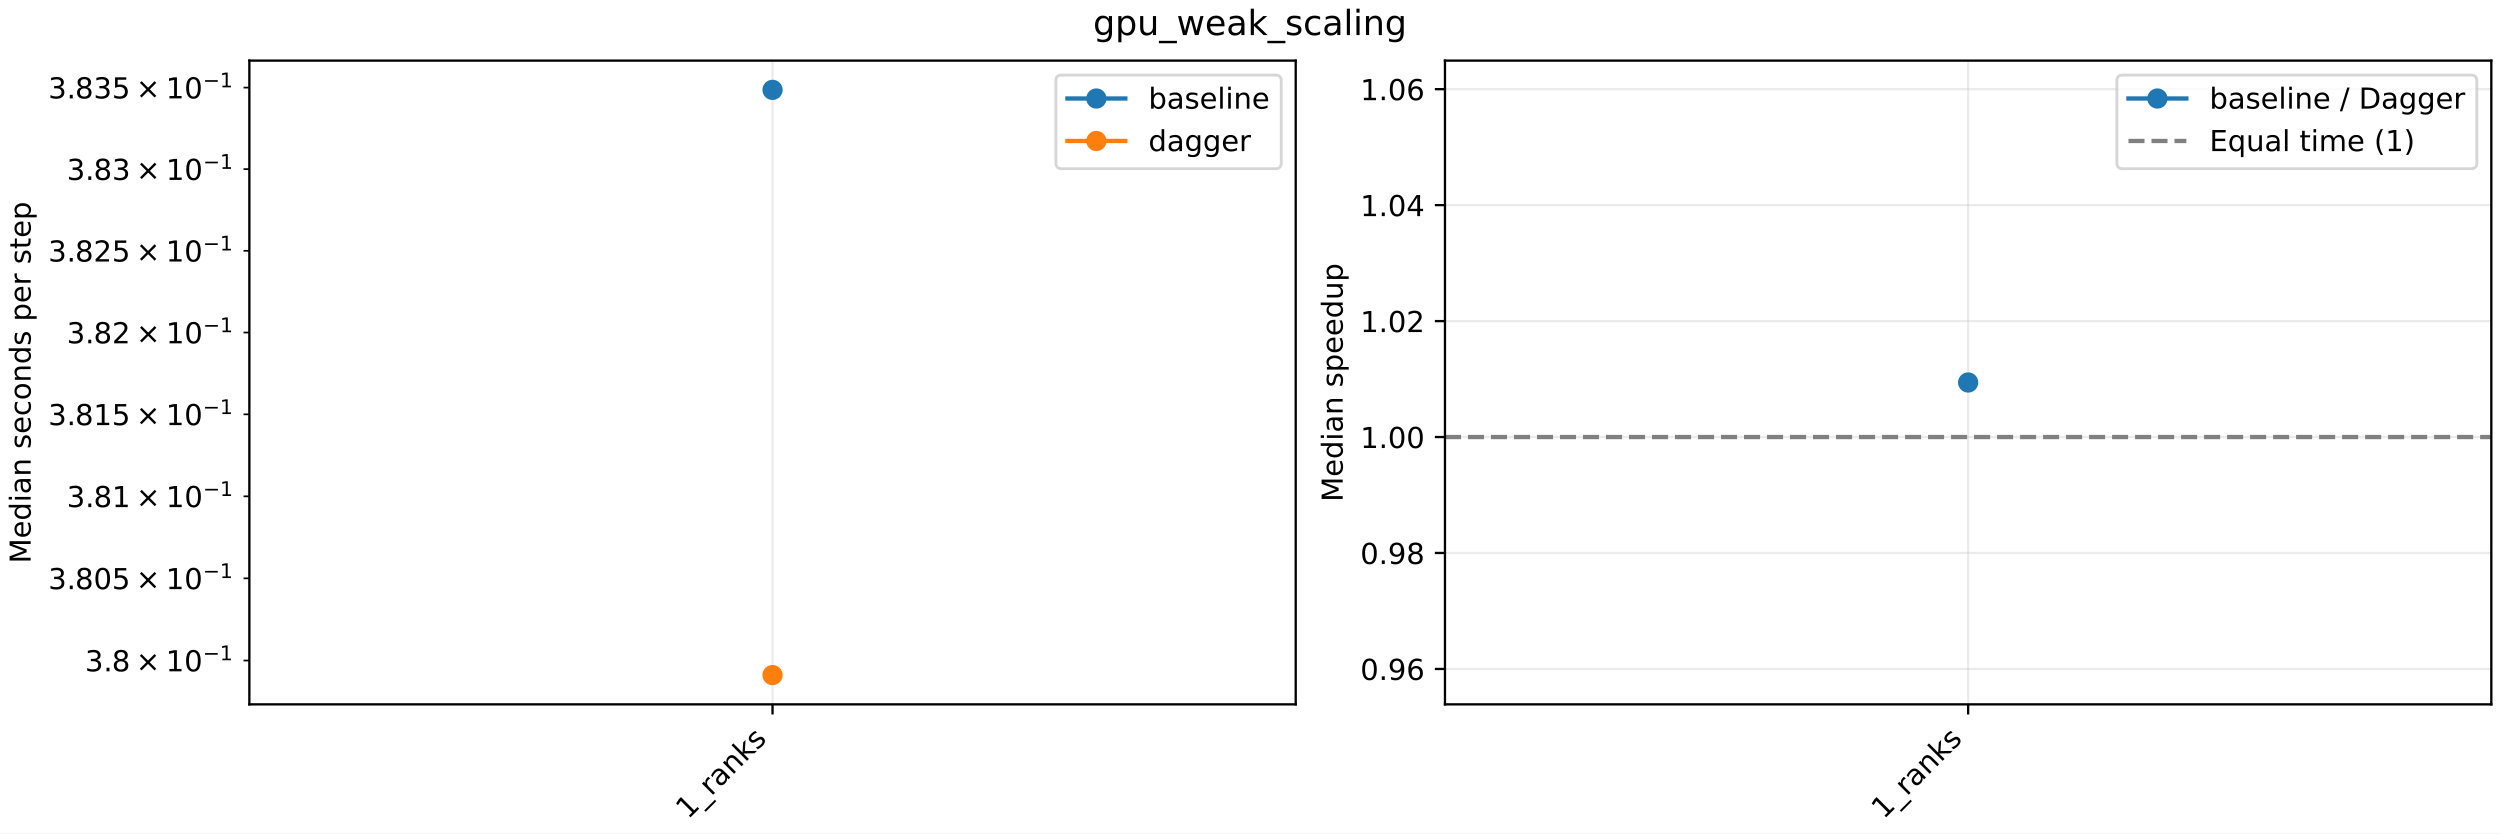
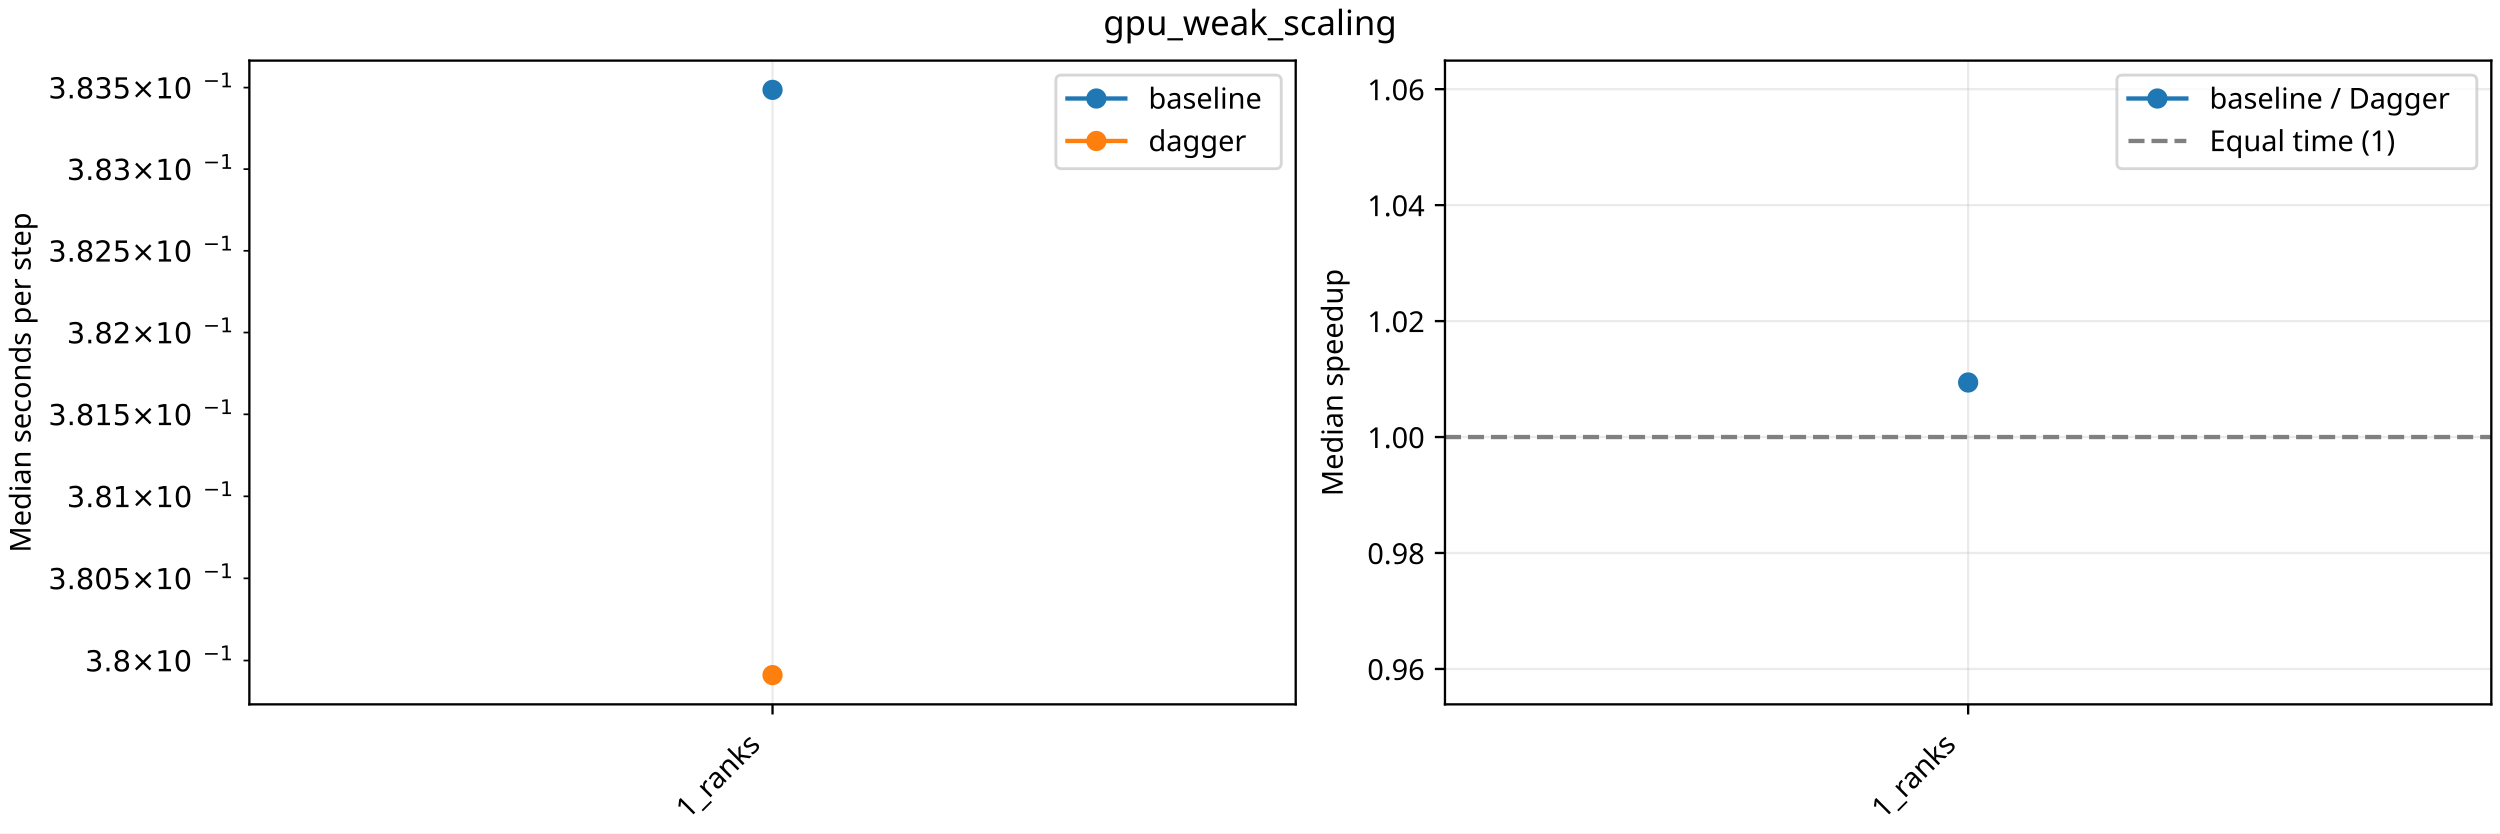
<svg xmlns="http://www.w3.org/2000/svg" xmlns:xlink="http://www.w3.org/1999/xlink" width="864pt" height="288pt" viewBox="0 0 864 288" version="1.1">
  <defs>
    <style type="text/css">*{stroke-linejoin: round; stroke-linecap: butt}</style>
  </defs>
  <g id="figure_1">
    <g id="patch_1">
      <path d="M 0 288  L 864 288  L 864 0  L 0 0  z " style="fill: #ffffff" />
    </g>
    <g id="axes_1">
      <g id="patch_2">
        <path d="M 86.178 243.426  L 447.797 243.426  L 447.797 20.948  L 86.178 20.948  z " style="fill: #ffffff" />
      </g>
      <g id="matplotlib.axis_1">
        <g id="xtick_1">
          <g id="line2d_1">
            <path d="M 266.988 243.426  L 266.988 20.948  " clip-path="url(#pa7afcdfb68)" style="fill: none; stroke: #b0b0b0; stroke-opacity: 0.25; stroke-width: 0.8; stroke-linecap: square" />
          </g>
          <g id="line2d_2">
            <defs>
              <path id="m7992d7cc15" d="M 0 0  L 0 3.5  " style="stroke: #000000; stroke-width: 0.8" />
            </defs>
            <g>
              <use xlink:href="#m7992d7cc15" x="266.988" y="243.426" style="stroke: #000000; stroke-width: 0.8" />
            </g>
          </g>
          <g id="text_1">
-             <g transform="translate(237.7865 283.3325)rotate(-45)scale(0.1 -0.1)">
-               <defs>
-                 <path id="DejaVuSans-31" d="M 794 531  L 1825 531  L 1825 4091  L 703 3866  L 703 4441  L 1819 4666  L 2450 4666  L 2450 531  L 3481 531  L 3481 0  L 794 0  L 794 531  z " transform="scale(0.015625)" />
-                 <path id="DejaVuSans-5f" d="M 3263 -1063  L 3263 -1509  L -63 -1509  L -63 -1063  L 3263 -1063  z " transform="scale(0.015625)" />
-                 <path id="DejaVuSans-72" d="M 2631 2963  Q 2534 3019 2420 3045  Q 2306 3072 2169 3072  Q 1681 3072 1420 2755  Q 1159 2438 1159 1844  L 1159 0  L 581 0  L 581 3500  L 1159 3500  L 1159 2956  Q 1341 3275 1631 3429  Q 1922 3584 2338 3584  Q 2397 3584 2469 3576  Q 2541 3569 2628 3553  L 2631 2963  z " transform="scale(0.015625)" />
-                 <path id="DejaVuSans-61" d="M 2194 1759  Q 1497 1759 1228 1600  Q 959 1441 959 1056  Q 959 750 1161 570  Q 1363 391 1709 391  Q 2188 391 2477 730  Q 2766 1069 2766 1631  L 2766 1759  L 2194 1759  z M 3341 1997  L 3341 0  L 2766 0  L 2766 531  Q 2569 213 2275 61  Q 1981 -91 1556 -91  Q 1019 -91 701 211  Q 384 513 384 1019  Q 384 1609 779 1909  Q 1175 2209 1959 2209  L 2766 2209  L 2766 2266  Q 2766 2663 2505 2880  Q 2244 3097 1772 3097  Q 1472 3097 1187 3025  Q 903 2953 641 2809  L 641 3341  Q 956 3463 1253 3523  Q 1550 3584 1831 3584  Q 2591 3584 2966 3190  Q 3341 2797 3341 1997  z " transform="scale(0.015625)" />
-                 <path id="DejaVuSans-6e" d="M 3513 2113  L 3513 0  L 2938 0  L 2938 2094  Q 2938 2591 2744 2837  Q 2550 3084 2163 3084  Q 1697 3084 1428 2787  Q 1159 2491 1159 1978  L 1159 0  L 581 0  L 581 3500  L 1159 3500  L 1159 2956  Q 1366 3272 1645 3428  Q 1925 3584 2291 3584  Q 2894 3584 3203 3211  Q 3513 2838 3513 2113  z " transform="scale(0.015625)" />
-                 <path id="DejaVuSans-6b" d="M 581 4863  L 1159 4863  L 1159 1991  L 2875 3500  L 3609 3500  L 1753 1863  L 3688 0  L 2938 0  L 1159 1709  L 1159 0  L 581 0  L 581 4863  z " transform="scale(0.015625)" />
-                 <path id="DejaVuSans-73" d="M 2834 3397  L 2834 2853  Q 2591 2978 2328 3040  Q 2066 3103 1784 3103  Q 1356 3103 1142 2972  Q 928 2841 928 2578  Q 928 2378 1081 2264  Q 1234 2150 1697 2047  L 1894 2003  Q 2506 1872 2764 1633  Q 3022 1394 3022 966  Q 3022 478 2636 193  Q 2250 -91 1575 -91  Q 1294 -91 989 -36  Q 684 19 347 128  L 347 722  Q 666 556 975 473  Q 1284 391 1588 391  Q 1994 391 2212 530  Q 2431 669 2431 922  Q 2431 1156 2273 1281  Q 2116 1406 1581 1522  L 1381 1569  Q 847 1681 609 1914  Q 372 2147 372 2553  Q 372 3047 722 3315  Q 1072 3584 1716 3584  Q 2034 3584 2315 3537  Q 2597 3491 2834 3397  z " transform="scale(0.015625)" />
-               </defs>
-               <use xlink:href="#DejaVuSans-31" />
-               <use xlink:href="#DejaVuSans-5f" x="63.623" />
-               <use xlink:href="#DejaVuSans-72" x="113.623" />
-               <use xlink:href="#DejaVuSans-61" x="154.736" />
-               <use xlink:href="#DejaVuSans-6e" x="216.016" />
-               <use xlink:href="#DejaVuSans-6b" x="279.395" />
-               <use xlink:href="#DejaVuSans-73" x="337.305" />
-             </g>
+             <text style="font: 10px 'sans-serif'" transform="translate(237.7865 283.3325)rotate(-45)">1_ranks</text>
          </g>
        </g>
      </g>
      <g id="matplotlib.axis_2">
        <g id="ytick_1">
          <g id="line2d_3">
            <defs>
              <path id="m90f5dd4096" d="M 0 0  L -2 0  " style="stroke: #000000; stroke-width: 0.6" />
            </defs>
            <g>
              <use xlink:href="#m90f5dd4096" x="86.178" y="228.28" style="stroke: #000000; stroke-width: 0.6" />
            </g>
          </g>
          <g id="text_2">
-             <g transform="translate(29.37836 232.0789)scale(0.1 -0.1)">
-               <defs>
-                 <path id="DejaVuSans-33" d="M 2597 2516  Q 3050 2419 3304 2112  Q 3559 1806 3559 1356  Q 3559 666 3084 287  Q 2609 -91 1734 -91  Q 1441 -91 1130 -33  Q 819 25 488 141  L 488 750  Q 750 597 1062 519  Q 1375 441 1716 441  Q 2309 441 2620 675  Q 2931 909 2931 1356  Q 2931 1769 2642 2001  Q 2353 2234 1838 2234  L 1294 2234  L 1294 2753  L 1863 2753  Q 2328 2753 2575 2939  Q 2822 3125 2822 3475  Q 2822 3834 2567 4026  Q 2313 4219 1838 4219  Q 1578 4219 1281 4162  Q 984 4106 628 3988  L 628 4550  Q 988 4650 1302 4700  Q 1616 4750 1894 4750  Q 2613 4750 3031 4423  Q 3450 4097 3450 3541  Q 3450 3153 3228 2886  Q 3006 2619 2597 2516  z " transform="scale(0.015625)" />
-                 <path id="DejaVuSans-2e" d="M 684 794  L 1344 794  L 1344 0  L 684 0  L 684 794  z " transform="scale(0.015625)" />
-                 <path id="DejaVuSans-38" d="M 2034 2216  Q 1584 2216 1326 1975  Q 1069 1734 1069 1313  Q 1069 891 1326 650  Q 1584 409 2034 409  Q 2484 409 2743 651  Q 3003 894 3003 1313  Q 3003 1734 2745 1975  Q 2488 2216 2034 2216  z M 1403 2484  Q 997 2584 770 2862  Q 544 3141 544 3541  Q 544 4100 942 4425  Q 1341 4750 2034 4750  Q 2731 4750 3128 4425  Q 3525 4100 3525 3541  Q 3525 3141 3298 2862  Q 3072 2584 2669 2484  Q 3125 2378 3379 2068  Q 3634 1759 3634 1313  Q 3634 634 3220 271  Q 2806 -91 2034 -91  Q 1263 -91 848 271  Q 434 634 434 1313  Q 434 1759 690 2068  Q 947 2378 1403 2484  z M 1172 3481  Q 1172 3119 1398 2916  Q 1625 2713 2034 2713  Q 2441 2713 2670 2916  Q 2900 3119 2900 3481  Q 2900 3844 2670 4047  Q 2441 4250 2034 4250  Q 1625 4250 1398 4047  Q 1172 3844 1172 3481  z " transform="scale(0.015625)" />
-                 <path id="DejaVuSans-d7" d="M 4488 3438  L 3059 2003  L 4488 575  L 4116 197  L 2681 1631  L 1247 197  L 878 575  L 2303 2003  L 878 3438  L 1247 3816  L 2681 2381  L 4116 3816  L 4488 3438  z " transform="scale(0.015625)" />
-                 <path id="DejaVuSans-30" d="M 2034 4250  Q 1547 4250 1301 3770  Q 1056 3291 1056 2328  Q 1056 1369 1301 889  Q 1547 409 2034 409  Q 2525 409 2770 889  Q 3016 1369 3016 2328  Q 3016 3291 2770 3770  Q 2525 4250 2034 4250  z M 2034 4750  Q 2819 4750 3233 4129  Q 3647 3509 3647 2328  Q 3647 1150 3233 529  Q 2819 -91 2034 -91  Q 1250 -91 836 529  Q 422 1150 422 2328  Q 422 3509 836 4129  Q 1250 4750 2034 4750  z " transform="scale(0.015625)" />
-                 <path id="DejaVuSans-2212" d="M 678 2272  L 4684 2272  L 4684 1741  L 678 1741  L 678 2272  z " transform="scale(0.015625)" />
-               </defs>
-               <use xlink:href="#DejaVuSans-33" transform="translate(0 0.684375)" />
-               <use xlink:href="#DejaVuSans-2e" transform="translate(63.62305 0.684375)" />
-               <use xlink:href="#DejaVuSans-38" transform="translate(92.78516 0.684375)" />
-               <use xlink:href="#DejaVuSans-d7" transform="translate(175.8906 0.684375)" />
-               <use xlink:href="#DejaVuSans-31" transform="translate(279.1621 0.684375)" />
-               <use xlink:href="#DejaVuSans-30" transform="translate(342.7852 0.684375)" />
-               <use xlink:href="#DejaVuSans-2212" transform="translate(407.3652 38.96563)scale(0.7)" />
-               <use xlink:href="#DejaVuSans-31" transform="translate(466.0176 38.96563)scale(0.7)" />
+             <g transform="translate(29.37836 232.0789)">
+               <text>
+                 <tspan style="font: 10px 'DejaVu Sans'" x="0 6.362 9.291 17.602 27.929 34.291" y="-0.064">3.8×10</tspan>
+                 <tspan style="font: 7px 'DejaVu Sans'" x="40.749 46.614" y="-3.892">−1</tspan>
+               </text>
            </g>
          </g>
        </g>
        <g id="ytick_2">
          <g id="line2d_4">
            <g>
              <use xlink:href="#m90f5dd4096" x="86.178" y="199.883" style="stroke: #000000; stroke-width: 0.6" />
            </g>
          </g>
          <g id="text_3">
-             <g transform="translate(16.67836 203.682)scale(0.1 -0.1)">
-               <defs>
-                 <path id="DejaVuSans-35" d="M 691 4666  L 3169 4666  L 3169 4134  L 1269 4134  L 1269 2991  Q 1406 3038 1543 3061  Q 1681 3084 1819 3084  Q 2600 3084 3056 2656  Q 3513 2228 3513 1497  Q 3513 744 3044 326  Q 2575 -91 1722 -91  Q 1428 -91 1123 -41  Q 819 9 494 109  L 494 744  Q 775 591 1075 516  Q 1375 441 1709 441  Q 2250 441 2565 725  Q 2881 1009 2881 1497  Q 2881 1984 2565 2268  Q 2250 2553 1709 2553  Q 1456 2553 1204 2497  Q 953 2441 691 2322  L 691 4666  z " transform="scale(0.015625)" />
-               </defs>
-               <use xlink:href="#DejaVuSans-33" transform="translate(0 0.684375)" />
-               <use xlink:href="#DejaVuSans-2e" transform="translate(63.62305 0.684375)" />
-               <use xlink:href="#DejaVuSans-38" transform="translate(92.78516 0.684375)" />
-               <use xlink:href="#DejaVuSans-30" transform="translate(156.4082 0.684375)" />
-               <use xlink:href="#DejaVuSans-35" transform="translate(220.0312 0.684375)" />
-               <use xlink:href="#DejaVuSans-d7" transform="translate(303.1367 0.684375)" />
-               <use xlink:href="#DejaVuSans-31" transform="translate(406.4082 0.684375)" />
-               <use xlink:href="#DejaVuSans-30" transform="translate(470.0312 0.684375)" />
-               <use xlink:href="#DejaVuSans-2212" transform="translate(534.6113 38.96563)scale(0.7)" />
-               <use xlink:href="#DejaVuSans-31" transform="translate(593.2637 38.96563)scale(0.7)" />
+             <g transform="translate(16.67836 203.682)">
+               <text>
+                 <tspan style="font: 10px 'DejaVu Sans'" x="0 6.362 9.291 15.653 22.016 30.326 40.653 47.016" y="-0.064">3.805×10</tspan>
+                 <tspan style="font: 7px 'DejaVu Sans'" x="53.474 59.339" y="-3.892">−1</tspan>
+               </text>
            </g>
          </g>
        </g>
        <g id="ytick_3">
          <g id="line2d_5">
            <g>
              <use xlink:href="#m90f5dd4096" x="86.178" y="171.523" style="stroke: #000000; stroke-width: 0.6" />
            </g>
          </g>
          <g id="text_4">
-             <g transform="translate(23.07837 175.3224)scale(0.1 -0.1)">
-               <use xlink:href="#DejaVuSans-33" transform="translate(0 0.684375)" />
-               <use xlink:href="#DejaVuSans-2e" transform="translate(63.62305 0.684375)" />
-               <use xlink:href="#DejaVuSans-38" transform="translate(92.78516 0.684375)" />
-               <use xlink:href="#DejaVuSans-31" transform="translate(156.4082 0.684375)" />
-               <use xlink:href="#DejaVuSans-d7" transform="translate(239.5137 0.684375)" />
-               <use xlink:href="#DejaVuSans-31" transform="translate(342.7852 0.684375)" />
-               <use xlink:href="#DejaVuSans-30" transform="translate(406.4082 0.684375)" />
-               <use xlink:href="#DejaVuSans-2212" transform="translate(470.9883 38.96563)scale(0.7)" />
-               <use xlink:href="#DejaVuSans-31" transform="translate(529.6406 38.96563)scale(0.7)" />
+             <g transform="translate(23.07837 175.3224)">
+               <text>
+                 <tspan style="font: 10px 'DejaVu Sans'" x="0 6.362 9.291 15.653 23.964 34.291 40.653" y="-0.064">3.81×10</tspan>
+                 <tspan style="font: 7px 'DejaVu Sans'" x="47.111 52.977" y="-3.892">−1</tspan>
+               </text>
            </g>
          </g>
        </g>
        <g id="ytick_4">
          <g id="line2d_6">
            <g>
              <use xlink:href="#m90f5dd4096" x="86.178" y="143.201" style="stroke: #000000; stroke-width: 0.6" />
            </g>
          </g>
          <g id="text_5">
-             <g transform="translate(16.67836 147)scale(0.1 -0.1)">
-               <use xlink:href="#DejaVuSans-33" transform="translate(0 0.684375)" />
-               <use xlink:href="#DejaVuSans-2e" transform="translate(63.62305 0.684375)" />
-               <use xlink:href="#DejaVuSans-38" transform="translate(92.78516 0.684375)" />
-               <use xlink:href="#DejaVuSans-31" transform="translate(156.4082 0.684375)" />
-               <use xlink:href="#DejaVuSans-35" transform="translate(220.0312 0.684375)" />
-               <use xlink:href="#DejaVuSans-d7" transform="translate(303.1367 0.684375)" />
-               <use xlink:href="#DejaVuSans-31" transform="translate(406.4082 0.684375)" />
-               <use xlink:href="#DejaVuSans-30" transform="translate(470.0312 0.684375)" />
-               <use xlink:href="#DejaVuSans-2212" transform="translate(534.6113 38.96563)scale(0.7)" />
-               <use xlink:href="#DejaVuSans-31" transform="translate(593.2637 38.96563)scale(0.7)" />
+             <g transform="translate(16.67836 147)">
+               <text>
+                 <tspan style="font: 10px 'DejaVu Sans'" x="0 6.362 9.291 15.653 22.016 30.326 40.653 47.016" y="-0.064">3.815×10</tspan>
+                 <tspan style="font: 7px 'DejaVu Sans'" x="53.474 59.339" y="-3.892">−1</tspan>
+               </text>
            </g>
          </g>
        </g>
        <g id="ytick_5">
          <g id="line2d_7">
            <g>
              <use xlink:href="#m90f5dd4096" x="86.178" y="114.916" style="stroke: #000000; stroke-width: 0.6" />
            </g>
          </g>
          <g id="text_6">
-             <g transform="translate(23.07837 118.7147)scale(0.1 -0.1)">
-               <defs>
-                 <path id="DejaVuSans-32" d="M 1228 531  L 3431 531  L 3431 0  L 469 0  L 469 531  Q 828 903 1448 1529  Q 2069 2156 2228 2338  Q 2531 2678 2651 2914  Q 2772 3150 2772 3378  Q 2772 3750 2511 3984  Q 2250 4219 1831 4219  Q 1534 4219 1204 4116  Q 875 4013 500 3803  L 500 4441  Q 881 4594 1212 4672  Q 1544 4750 1819 4750  Q 2544 4750 2975 4387  Q 3406 4025 3406 3419  Q 3406 3131 3298 2873  Q 3191 2616 2906 2266  Q 2828 2175 2409 1742  Q 1991 1309 1228 531  z " transform="scale(0.015625)" />
-               </defs>
-               <use xlink:href="#DejaVuSans-33" transform="translate(0 0.684375)" />
-               <use xlink:href="#DejaVuSans-2e" transform="translate(63.62305 0.684375)" />
-               <use xlink:href="#DejaVuSans-38" transform="translate(92.78516 0.684375)" />
-               <use xlink:href="#DejaVuSans-32" transform="translate(156.4082 0.684375)" />
-               <use xlink:href="#DejaVuSans-d7" transform="translate(239.5137 0.684375)" />
-               <use xlink:href="#DejaVuSans-31" transform="translate(342.7852 0.684375)" />
-               <use xlink:href="#DejaVuSans-30" transform="translate(406.4082 0.684375)" />
-               <use xlink:href="#DejaVuSans-2212" transform="translate(470.9883 38.96563)scale(0.7)" />
-               <use xlink:href="#DejaVuSans-31" transform="translate(529.6406 38.96563)scale(0.7)" />
+             <g transform="translate(23.07837 118.7147)">
+               <text>
+                 <tspan style="font: 10px 'DejaVu Sans'" x="0 6.362 9.291 15.653 23.964 34.291 40.653" y="-0.064">3.82×10</tspan>
+                 <tspan style="font: 7px 'DejaVu Sans'" x="47.111 52.977" y="-3.892">−1</tspan>
+               </text>
            </g>
          </g>
        </g>
        <g id="ytick_6">
          <g id="line2d_8">
            <g>
              <use xlink:href="#m90f5dd4096" x="86.178" y="86.667" style="stroke: #000000; stroke-width: 0.6" />
            </g>
          </g>
          <g id="text_7">
-             <g transform="translate(16.67836 90.46643)scale(0.1 -0.1)">
-               <use xlink:href="#DejaVuSans-33" transform="translate(0 0.684375)" />
-               <use xlink:href="#DejaVuSans-2e" transform="translate(63.62305 0.684375)" />
-               <use xlink:href="#DejaVuSans-38" transform="translate(92.78516 0.684375)" />
-               <use xlink:href="#DejaVuSans-32" transform="translate(156.4082 0.684375)" />
-               <use xlink:href="#DejaVuSans-35" transform="translate(220.0312 0.684375)" />
-               <use xlink:href="#DejaVuSans-d7" transform="translate(303.1367 0.684375)" />
-               <use xlink:href="#DejaVuSans-31" transform="translate(406.4082 0.684375)" />
-               <use xlink:href="#DejaVuSans-30" transform="translate(470.0312 0.684375)" />
-               <use xlink:href="#DejaVuSans-2212" transform="translate(534.6113 38.96563)scale(0.7)" />
-               <use xlink:href="#DejaVuSans-31" transform="translate(593.2637 38.96563)scale(0.7)" />
+             <g transform="translate(16.67836 90.46643)">
+               <text>
+                 <tspan style="font: 10px 'DejaVu Sans'" x="0 6.362 9.291 15.653 22.016 30.326 40.653 47.016" y="-0.064">3.825×10</tspan>
+                 <tspan style="font: 7px 'DejaVu Sans'" x="53.474 59.339" y="-3.892">−1</tspan>
+               </text>
            </g>
          </g>
        </g>
        <g id="ytick_7">
          <g id="line2d_9">
            <g>
              <use xlink:href="#m90f5dd4096" x="86.178" y="58.456" style="stroke: #000000; stroke-width: 0.6" />
            </g>
          </g>
          <g id="text_8">
-             <g transform="translate(23.07837 62.25503)scale(0.1 -0.1)">
-               <use xlink:href="#DejaVuSans-33" transform="translate(0 0.684375)" />
-               <use xlink:href="#DejaVuSans-2e" transform="translate(63.62305 0.684375)" />
-               <use xlink:href="#DejaVuSans-38" transform="translate(92.78516 0.684375)" />
-               <use xlink:href="#DejaVuSans-33" transform="translate(156.4082 0.684375)" />
-               <use xlink:href="#DejaVuSans-d7" transform="translate(239.5137 0.684375)" />
-               <use xlink:href="#DejaVuSans-31" transform="translate(342.7852 0.684375)" />
-               <use xlink:href="#DejaVuSans-30" transform="translate(406.4082 0.684375)" />
-               <use xlink:href="#DejaVuSans-2212" transform="translate(470.9883 38.96563)scale(0.7)" />
-               <use xlink:href="#DejaVuSans-31" transform="translate(529.6406 38.96563)scale(0.7)" />
+             <g transform="translate(23.07837 62.25503)">
+               <text>
+                 <tspan style="font: 10px 'DejaVu Sans'" x="0 6.362 9.291 15.653 23.964 34.291 40.653" y="-0.064">3.83×10</tspan>
+                 <tspan style="font: 7px 'DejaVu Sans'" x="47.111 52.977" y="-3.892">−1</tspan>
+               </text>
            </g>
          </g>
        </g>
        <g id="ytick_8">
          <g id="line2d_10">
            <g>
              <use xlink:href="#m90f5dd4096" x="86.178" y="30.281" style="stroke: #000000; stroke-width: 0.6" />
            </g>
          </g>
          <g id="text_9">
-             <g transform="translate(16.67836 34.08044)scale(0.1 -0.1)">
-               <use xlink:href="#DejaVuSans-33" transform="translate(0 0.684375)" />
-               <use xlink:href="#DejaVuSans-2e" transform="translate(63.62305 0.684375)" />
-               <use xlink:href="#DejaVuSans-38" transform="translate(92.78516 0.684375)" />
-               <use xlink:href="#DejaVuSans-33" transform="translate(156.4082 0.684375)" />
-               <use xlink:href="#DejaVuSans-35" transform="translate(220.0312 0.684375)" />
-               <use xlink:href="#DejaVuSans-d7" transform="translate(303.1367 0.684375)" />
-               <use xlink:href="#DejaVuSans-31" transform="translate(406.4082 0.684375)" />
-               <use xlink:href="#DejaVuSans-30" transform="translate(470.0312 0.684375)" />
-               <use xlink:href="#DejaVuSans-2212" transform="translate(534.6113 38.96563)scale(0.7)" />
-               <use xlink:href="#DejaVuSans-31" transform="translate(593.2637 38.96563)scale(0.7)" />
+             <g transform="translate(16.67836 34.08044)">
+               <text>
+                 <tspan style="font: 10px 'DejaVu Sans'" x="0 6.362 9.291 15.653 22.016 30.326 40.653 47.016" y="-0.064">3.835×10</tspan>
+                 <tspan style="font: 7px 'DejaVu Sans'" x="53.474 59.339" y="-3.892">−1</tspan>
+               </text>
            </g>
          </g>
        </g>
        <g id="text_10">
-           <g transform="translate(10.59868 194.7002)rotate(-90)scale(0.1 -0.1)">
-             <defs>
-               <path id="DejaVuSans-4d" d="M 628 4666  L 1569 4666  L 2759 1491  L 3956 4666  L 4897 4666  L 4897 0  L 4281 0  L 4281 4097  L 3078 897  L 2444 897  L 1241 4097  L 1241 0  L 628 0  L 628 4666  z " transform="scale(0.015625)" />
-               <path id="DejaVuSans-65" d="M 3597 1894  L 3597 1613  L 953 1613  Q 991 1019 1311 708  Q 1631 397 2203 397  Q 2534 397 2845 478  Q 3156 559 3463 722  L 3463 178  Q 3153 47 2828 -22  Q 2503 -91 2169 -91  Q 1331 -91 842 396  Q 353 884 353 1716  Q 353 2575 817 3079  Q 1281 3584 2069 3584  Q 2775 3584 3186 3129  Q 3597 2675 3597 1894  z M 3022 2063  Q 3016 2534 2758 2815  Q 2500 3097 2075 3097  Q 1594 3097 1305 2825  Q 1016 2553 972 2059  L 3022 2063  z " transform="scale(0.015625)" />
-               <path id="DejaVuSans-64" d="M 2906 2969  L 2906 4863  L 3481 4863  L 3481 0  L 2906 0  L 2906 525  Q 2725 213 2448 61  Q 2172 -91 1784 -91  Q 1150 -91 751 415  Q 353 922 353 1747  Q 353 2572 751 3078  Q 1150 3584 1784 3584  Q 2172 3584 2448 3432  Q 2725 3281 2906 2969  z M 947 1747  Q 947 1113 1208 752  Q 1469 391 1925 391  Q 2381 391 2643 752  Q 2906 1113 2906 1747  Q 2906 2381 2643 2742  Q 2381 3103 1925 3103  Q 1469 3103 1208 2742  Q 947 2381 947 1747  z " transform="scale(0.015625)" />
-               <path id="DejaVuSans-69" d="M 603 3500  L 1178 3500  L 1178 0  L 603 0  L 603 3500  z M 603 4863  L 1178 4863  L 1178 4134  L 603 4134  L 603 4863  z " transform="scale(0.015625)" />
-               <path id="DejaVuSans-20" transform="scale(0.015625)" />
-               <path id="DejaVuSans-63" d="M 3122 3366  L 3122 2828  Q 2878 2963 2633 3030  Q 2388 3097 2138 3097  Q 1578 3097 1268 2742  Q 959 2388 959 1747  Q 959 1106 1268 751  Q 1578 397 2138 397  Q 2388 397 2633 464  Q 2878 531 3122 666  L 3122 134  Q 2881 22 2623 -34  Q 2366 -91 2075 -91  Q 1284 -91 818 406  Q 353 903 353 1747  Q 353 2603 823 3093  Q 1294 3584 2113 3584  Q 2378 3584 2631 3529  Q 2884 3475 3122 3366  z " transform="scale(0.015625)" />
-               <path id="DejaVuSans-6f" d="M 1959 3097  Q 1497 3097 1228 2736  Q 959 2375 959 1747  Q 959 1119 1226 758  Q 1494 397 1959 397  Q 2419 397 2687 759  Q 2956 1122 2956 1747  Q 2956 2369 2687 2733  Q 2419 3097 1959 3097  z M 1959 3584  Q 2709 3584 3137 3096  Q 3566 2609 3566 1747  Q 3566 888 3137 398  Q 2709 -91 1959 -91  Q 1206 -91 779 398  Q 353 888 353 1747  Q 353 2609 779 3096  Q 1206 3584 1959 3584  z " transform="scale(0.015625)" />
-               <path id="DejaVuSans-70" d="M 1159 525  L 1159 -1331  L 581 -1331  L 581 3500  L 1159 3500  L 1159 2969  Q 1341 3281 1617 3432  Q 1894 3584 2278 3584  Q 2916 3584 3314 3078  Q 3713 2572 3713 1747  Q 3713 922 3314 415  Q 2916 -91 2278 -91  Q 1894 -91 1617 61  Q 1341 213 1159 525  z M 3116 1747  Q 3116 2381 2855 2742  Q 2594 3103 2138 3103  Q 1681 3103 1420 2742  Q 1159 2381 1159 1747  Q 1159 1113 1420 752  Q 1681 391 2138 391  Q 2594 391 2855 752  Q 3116 1113 3116 1747  z " transform="scale(0.015625)" />
-               <path id="DejaVuSans-74" d="M 1172 4494  L 1172 3500  L 2356 3500  L 2356 3053  L 1172 3053  L 1172 1153  Q 1172 725 1289 603  Q 1406 481 1766 481  L 2356 481  L 2356 0  L 1766 0  Q 1100 0 847 248  Q 594 497 594 1153  L 594 3053  L 172 3053  L 172 3500  L 594 3500  L 594 4494  L 1172 4494  z " transform="scale(0.015625)" />
-             </defs>
-             <use xlink:href="#DejaVuSans-4d" />
-             <use xlink:href="#DejaVuSans-65" x="86.279" />
-             <use xlink:href="#DejaVuSans-64" x="147.803" />
-             <use xlink:href="#DejaVuSans-69" x="211.279" />
-             <use xlink:href="#DejaVuSans-61" x="239.062" />
-             <use xlink:href="#DejaVuSans-6e" x="300.342" />
-             <use xlink:href="#DejaVuSans-20" x="363.721" />
-             <use xlink:href="#DejaVuSans-73" x="395.508" />
-             <use xlink:href="#DejaVuSans-65" x="447.607" />
-             <use xlink:href="#DejaVuSans-63" x="509.131" />
-             <use xlink:href="#DejaVuSans-6f" x="564.111" />
-             <use xlink:href="#DejaVuSans-6e" x="625.293" />
-             <use xlink:href="#DejaVuSans-64" x="688.672" />
-             <use xlink:href="#DejaVuSans-73" x="752.148" />
-             <use xlink:href="#DejaVuSans-20" x="804.248" />
-             <use xlink:href="#DejaVuSans-70" x="836.035" />
-             <use xlink:href="#DejaVuSans-65" x="899.512" />
-             <use xlink:href="#DejaVuSans-72" x="961.035" />
-             <use xlink:href="#DejaVuSans-20" x="1002.148" />
-             <use xlink:href="#DejaVuSans-73" x="1033.936" />
-             <use xlink:href="#DejaVuSans-74" x="1086.035" />
-             <use xlink:href="#DejaVuSans-65" x="1125.244" />
-             <use xlink:href="#DejaVuSans-70" x="1186.768" />
-           </g>
+           <text style="font: 10px 'sans-serif'; text-anchor: middle" x="10.599" y="132.187" transform="rotate(-90, 10.59868, 132.1869)">Median seconds per step</text>
        </g>
      </g>
      <g id="line2d_11">
        <path d="M 266.988 31.061  " clip-path="url(#pa7afcdfb68)" style="fill: none; stroke: #1f77b4; stroke-width: 1.5; stroke-linecap: square" />
        <defs>
          <path id="m6f8f8257da" d="M 0 3  C 0.796 3 1.559 2.684 2.121 2.121  C 2.684 1.559 3 0.796 3 0  C 3 -0.796 2.684 -1.559 2.121 -2.121  C 1.559 -2.684 0.796 -3 0 -3  C -0.796 -3 -1.559 -2.684 -2.121 -2.121  C -2.684 -1.559 -3 -0.796 -3 0  C -3 0.796 -2.684 1.559 -2.121 2.121  C -1.559 2.684 -0.796 3 0 3  z " style="stroke: #1f77b4" />
        </defs>
        <g clip-path="url(#pa7afcdfb68)">
          <use xlink:href="#m6f8f8257da" x="266.988" y="31.061" style="fill: #1f77b4; stroke: #1f77b4" />
        </g>
      </g>
      <g id="line2d_12">
        <path d="M 266.988 233.313  " clip-path="url(#pa7afcdfb68)" style="fill: none; stroke: #ff7f0e; stroke-width: 1.5; stroke-linecap: square" />
        <defs>
          <path id="md2d7e3742d" d="M 0 3  C 0.796 3 1.559 2.684 2.121 2.121  C 2.684 1.559 3 0.796 3 0  C 3 -0.796 2.684 -1.559 2.121 -2.121  C 1.559 -2.684 0.796 -3 0 -3  C -0.796 -3 -1.559 -2.684 -2.121 -2.121  C -2.684 -1.559 -3 -0.796 -3 0  C -3 0.796 -2.684 1.559 -2.121 2.121  C -1.559 2.684 -0.796 3 0 3  z " style="stroke: #ff7f0e" />
        </defs>
        <g clip-path="url(#pa7afcdfb68)">
          <use xlink:href="#md2d7e3742d" x="266.988" y="233.313" style="fill: #ff7f0e; stroke: #ff7f0e" />
        </g>
      </g>
      <g id="patch_3">
        <path d="M 86.178 243.426  L 86.178 20.948  " style="fill: none; stroke: #000000; stroke-width: 0.8; stroke-linejoin: miter; stroke-linecap: square" />
      </g>
      <g id="patch_4">
        <path d="M 447.797 243.426  L 447.797 20.948  " style="fill: none; stroke: #000000; stroke-width: 0.8; stroke-linejoin: miter; stroke-linecap: square" />
      </g>
      <g id="patch_5">
        <path d="M 86.178 243.426  L 447.797 243.426  " style="fill: none; stroke: #000000; stroke-width: 0.8; stroke-linejoin: miter; stroke-linecap: square" />
      </g>
      <g id="patch_6">
        <path d="M 86.178 20.948  L 447.797 20.948  " style="fill: none; stroke: #000000; stroke-width: 0.8; stroke-linejoin: miter; stroke-linecap: square" />
      </g>
      <g id="legend_1">
        <g id="patch_7">
          <path d="M 366.911 58.304  L 440.797 58.304  Q 442.797 58.304 442.797 56.304  L 442.797 27.948  Q 442.797 25.948 440.797 25.948  L 366.911 25.948  Q 364.911 25.948 364.911 27.948  L 364.911 56.304  Q 364.911 58.304 366.911 58.304  z " style="fill: #ffffff; opacity: 0.8; stroke: #cccccc; stroke-linejoin: miter" />
        </g>
        <g id="line2d_13">
          <path d="M 368.911 34.047  L 378.911 34.047  L 388.911 34.047  " style="fill: none; stroke: #1f77b4; stroke-width: 1.5; stroke-linecap: square" />
          <g>
            <use xlink:href="#m6f8f8257da" x="378.911" y="34.047" style="fill: #1f77b4; stroke: #1f77b4" />
          </g>
        </g>
        <g id="text_11">
-           <g transform="translate(396.9112 37.54666)scale(0.1 -0.1)">
-             <defs>
-               <path id="DejaVuSans-62" d="M 3116 1747  Q 3116 2381 2855 2742  Q 2594 3103 2138 3103  Q 1681 3103 1420 2742  Q 1159 2381 1159 1747  Q 1159 1113 1420 752  Q 1681 391 2138 391  Q 2594 391 2855 752  Q 3116 1113 3116 1747  z M 1159 2969  Q 1341 3281 1617 3432  Q 1894 3584 2278 3584  Q 2916 3584 3314 3078  Q 3713 2572 3713 1747  Q 3713 922 3314 415  Q 2916 -91 2278 -91  Q 1894 -91 1617 61  Q 1341 213 1159 525  L 1159 0  L 581 0  L 581 4863  L 1159 4863  L 1159 2969  z " transform="scale(0.015625)" />
-               <path id="DejaVuSans-6c" d="M 603 4863  L 1178 4863  L 1178 0  L 603 0  L 603 4863  z " transform="scale(0.015625)" />
-             </defs>
-             <use xlink:href="#DejaVuSans-62" />
-             <use xlink:href="#DejaVuSans-61" x="63.477" />
-             <use xlink:href="#DejaVuSans-73" x="124.756" />
-             <use xlink:href="#DejaVuSans-65" x="176.855" />
-             <use xlink:href="#DejaVuSans-6c" x="238.379" />
-             <use xlink:href="#DejaVuSans-69" x="266.162" />
-             <use xlink:href="#DejaVuSans-6e" x="293.945" />
-             <use xlink:href="#DejaVuSans-65" x="357.324" />
-           </g>
+           <text style="font: 10px 'sans-serif'; text-anchor: start" x="396.911" y="37.547" transform="rotate(-0, 396.9112, 37.54666)">baseline</text>
        </g>
        <g id="line2d_14">
          <path d="M 368.911 48.725  L 378.911 48.725  L 388.911 48.725  " style="fill: none; stroke: #ff7f0e; stroke-width: 1.5; stroke-linecap: square" />
          <g>
            <use xlink:href="#md2d7e3742d" x="378.911" y="48.725" style="fill: #ff7f0e; stroke: #ff7f0e" />
          </g>
        </g>
        <g id="text_12">
-           <g transform="translate(396.9112 52.22478)scale(0.1 -0.1)">
-             <defs>
-               <path id="DejaVuSans-67" d="M 2906 1791  Q 2906 2416 2648 2759  Q 2391 3103 1925 3103  Q 1463 3103 1205 2759  Q 947 2416 947 1791  Q 947 1169 1205 825  Q 1463 481 1925 481  Q 2391 481 2648 825  Q 2906 1169 2906 1791  z M 3481 434  Q 3481 -459 3084 -895  Q 2688 -1331 1869 -1331  Q 1566 -1331 1297 -1286  Q 1028 -1241 775 -1147  L 775 -588  Q 1028 -725 1275 -790  Q 1522 -856 1778 -856  Q 2344 -856 2625 -561  Q 2906 -266 2906 331  L 2906 616  Q 2728 306 2450 153  Q 2172 0 1784 0  Q 1141 0 747 490  Q 353 981 353 1791  Q 353 2603 747 3093  Q 1141 3584 1784 3584  Q 2172 3584 2450 3431  Q 2728 3278 2906 2969  L 2906 3500  L 3481 3500  L 3481 434  z " transform="scale(0.015625)" />
-             </defs>
-             <use xlink:href="#DejaVuSans-64" />
-             <use xlink:href="#DejaVuSans-61" x="63.477" />
-             <use xlink:href="#DejaVuSans-67" x="124.756" />
-             <use xlink:href="#DejaVuSans-67" x="188.232" />
-             <use xlink:href="#DejaVuSans-65" x="251.709" />
-             <use xlink:href="#DejaVuSans-72" x="313.232" />
-           </g>
+           <text style="font: 10px 'sans-serif'; text-anchor: start" x="396.911" y="52.225" transform="rotate(-0, 396.9112, 52.22478)">dagger</text>
        </g>
      </g>
    </g>
    <g id="axes_2">
      <g id="patch_8">
        <path d="M 499.381 243.426  L 861 243.426  L 861 20.948  L 499.381 20.948  z " style="fill: #ffffff" />
      </g>
      <g id="matplotlib.axis_3">
        <g id="xtick_2">
          <g id="line2d_15">
            <path d="M 680.19 243.426  L 680.19 20.948  " clip-path="url(#p9ff1519e4c)" style="fill: none; stroke: #b0b0b0; stroke-opacity: 0.25; stroke-width: 0.8; stroke-linecap: square" />
          </g>
          <g id="line2d_16">
            <g>
              <use xlink:href="#m7992d7cc15" x="680.19" y="243.426" style="stroke: #000000; stroke-width: 0.8" />
            </g>
          </g>
          <g id="text_13">
-             <g transform="translate(650.989 283.3325)rotate(-45)scale(0.1 -0.1)">
-               <use xlink:href="#DejaVuSans-31" />
-               <use xlink:href="#DejaVuSans-5f" x="63.623" />
-               <use xlink:href="#DejaVuSans-72" x="113.623" />
-               <use xlink:href="#DejaVuSans-61" x="154.736" />
-               <use xlink:href="#DejaVuSans-6e" x="216.016" />
-               <use xlink:href="#DejaVuSans-6b" x="279.395" />
-               <use xlink:href="#DejaVuSans-73" x="337.305" />
-             </g>
+             <text style="font: 10px 'sans-serif'" transform="translate(650.989 283.3325)rotate(-45)">1_ranks</text>
          </g>
        </g>
      </g>
      <g id="matplotlib.axis_4">
        <g id="ytick_9">
          <g id="line2d_17">
            <path d="M 499.381 231.187  L 861 231.187  " clip-path="url(#p9ff1519e4c)" style="fill: none; stroke: #b0b0b0; stroke-opacity: 0.25; stroke-width: 0.8; stroke-linecap: square" />
          </g>
          <g id="line2d_18">
            <defs>
              <path id="m64ae211dc8" d="M 0 0  L -3.5 0  " style="stroke: #000000; stroke-width: 0.8" />
            </defs>
            <g>
              <use xlink:href="#m64ae211dc8" x="499.381" y="231.187" style="stroke: #000000; stroke-width: 0.8" />
            </g>
          </g>
          <g id="text_14">
-             <g transform="translate(470.1153 234.986)scale(0.1 -0.1)">
-               <defs>
-                 <path id="DejaVuSans-39" d="M 703 97  L 703 672  Q 941 559 1184 500  Q 1428 441 1663 441  Q 2288 441 2617 861  Q 2947 1281 2994 2138  Q 2813 1869 2534 1725  Q 2256 1581 1919 1581  Q 1219 1581 811 2004  Q 403 2428 403 3163  Q 403 3881 828 4315  Q 1253 4750 1959 4750  Q 2769 4750 3195 4129  Q 3622 3509 3622 2328  Q 3622 1225 3098 567  Q 2575 -91 1691 -91  Q 1453 -91 1209 -44  Q 966 3 703 97  z M 1959 2075  Q 2384 2075 2632 2365  Q 2881 2656 2881 3163  Q 2881 3666 2632 3958  Q 2384 4250 1959 4250  Q 1534 4250 1286 3958  Q 1038 3666 1038 3163  Q 1038 2656 1286 2365  Q 1534 2075 1959 2075  z " transform="scale(0.015625)" />
-                 <path id="DejaVuSans-36" d="M 2113 2584  Q 1688 2584 1439 2293  Q 1191 2003 1191 1497  Q 1191 994 1439 701  Q 1688 409 2113 409  Q 2538 409 2786 701  Q 3034 994 3034 1497  Q 3034 2003 2786 2293  Q 2538 2584 2113 2584  z M 3366 4563  L 3366 3988  Q 3128 4100 2886 4159  Q 2644 4219 2406 4219  Q 1781 4219 1451 3797  Q 1122 3375 1075 2522  Q 1259 2794 1537 2939  Q 1816 3084 2150 3084  Q 2853 3084 3261 2657  Q 3669 2231 3669 1497  Q 3669 778 3244 343  Q 2819 -91 2113 -91  Q 1303 -91 875 529  Q 447 1150 447 2328  Q 447 3434 972 4092  Q 1497 4750 2381 4750  Q 2619 4750 2861 4703  Q 3103 4656 3366 4563  z " transform="scale(0.015625)" />
-               </defs>
-               <use xlink:href="#DejaVuSans-30" />
-               <use xlink:href="#DejaVuSans-2e" x="63.623" />
-               <use xlink:href="#DejaVuSans-39" x="95.41" />
-               <use xlink:href="#DejaVuSans-36" x="159.033" />
-             </g>
+             <text style="font: 10px 'sans-serif'; text-anchor: end" x="492.381" y="234.986" transform="rotate(-0, 492.3809, 234.986)">0.96</text>
          </g>
        </g>
        <g id="ytick_10">
          <g id="line2d_19">
            <path d="M 499.381 191.113  L 861 191.113  " clip-path="url(#p9ff1519e4c)" style="fill: none; stroke: #b0b0b0; stroke-opacity: 0.25; stroke-width: 0.8; stroke-linecap: square" />
          </g>
          <g id="line2d_20">
            <g>
              <use xlink:href="#m64ae211dc8" x="499.381" y="191.113" style="stroke: #000000; stroke-width: 0.8" />
            </g>
          </g>
          <g id="text_15">
-             <g transform="translate(470.1153 194.9126)scale(0.1 -0.1)">
-               <use xlink:href="#DejaVuSans-30" />
-               <use xlink:href="#DejaVuSans-2e" x="63.623" />
-               <use xlink:href="#DejaVuSans-39" x="95.41" />
-               <use xlink:href="#DejaVuSans-38" x="159.033" />
-             </g>
+             <text style="font: 10px 'sans-serif'; text-anchor: end" x="492.381" y="194.913" transform="rotate(-0, 492.3809, 194.9126)">0.98</text>
          </g>
        </g>
        <g id="ytick_11">
          <g id="line2d_21">
            <path d="M 499.381 151.04  L 861 151.04  " clip-path="url(#p9ff1519e4c)" style="fill: none; stroke: #b0b0b0; stroke-opacity: 0.25; stroke-width: 0.8; stroke-linecap: square" />
          </g>
          <g id="line2d_22">
            <g>
              <use xlink:href="#m64ae211dc8" x="499.381" y="151.04" style="stroke: #000000; stroke-width: 0.8" />
            </g>
          </g>
          <g id="text_16">
-             <g transform="translate(470.1153 154.8393)scale(0.1 -0.1)">
-               <use xlink:href="#DejaVuSans-31" />
-               <use xlink:href="#DejaVuSans-2e" x="63.623" />
-               <use xlink:href="#DejaVuSans-30" x="95.41" />
-               <use xlink:href="#DejaVuSans-30" x="159.033" />
-             </g>
+             <text style="font: 10px 'sans-serif'; text-anchor: end" x="492.381" y="154.839" transform="rotate(-0, 492.3809, 154.8393)">1.00</text>
          </g>
        </g>
        <g id="ytick_12">
          <g id="line2d_23">
            <path d="M 499.381 110.967  L 861 110.967  " clip-path="url(#p9ff1519e4c)" style="fill: none; stroke: #b0b0b0; stroke-opacity: 0.25; stroke-width: 0.8; stroke-linecap: square" />
          </g>
          <g id="line2d_24">
            <g>
              <use xlink:href="#m64ae211dc8" x="499.381" y="110.967" style="stroke: #000000; stroke-width: 0.8" />
            </g>
          </g>
          <g id="text_17">
-             <g transform="translate(470.1153 114.7659)scale(0.1 -0.1)">
-               <use xlink:href="#DejaVuSans-31" />
-               <use xlink:href="#DejaVuSans-2e" x="63.623" />
-               <use xlink:href="#DejaVuSans-30" x="95.41" />
-               <use xlink:href="#DejaVuSans-32" x="159.033" />
-             </g>
+             <text style="font: 10px 'sans-serif'; text-anchor: end" x="492.381" y="114.766" transform="rotate(-0, 492.3809, 114.7659)">1.02</text>
          </g>
        </g>
        <g id="ytick_13">
          <g id="line2d_25">
            <path d="M 499.381 70.893  L 861 70.893  " clip-path="url(#p9ff1519e4c)" style="fill: none; stroke: #b0b0b0; stroke-opacity: 0.25; stroke-width: 0.8; stroke-linecap: square" />
          </g>
          <g id="line2d_26">
            <g>
              <use xlink:href="#m64ae211dc8" x="499.381" y="70.893" style="stroke: #000000; stroke-width: 0.8" />
            </g>
          </g>
          <g id="text_18">
-             <g transform="translate(470.1153 74.69255)scale(0.1 -0.1)">
-               <defs>
-                 <path id="DejaVuSans-34" d="M 2419 4116  L 825 1625  L 2419 1625  L 2419 4116  z M 2253 4666  L 3047 4666  L 3047 1625  L 3713 1625  L 3713 1100  L 3047 1100  L 3047 0  L 2419 0  L 2419 1100  L 313 1100  L 313 1709  L 2253 4666  z " transform="scale(0.015625)" />
-               </defs>
-               <use xlink:href="#DejaVuSans-31" />
-               <use xlink:href="#DejaVuSans-2e" x="63.623" />
-               <use xlink:href="#DejaVuSans-30" x="95.41" />
-               <use xlink:href="#DejaVuSans-34" x="159.033" />
-             </g>
+             <text style="font: 10px 'sans-serif'; text-anchor: end" x="492.381" y="74.693" transform="rotate(-0, 492.3809, 74.69255)">1.04</text>
          </g>
        </g>
        <g id="ytick_14">
          <g id="line2d_27">
            <path d="M 499.381 30.82  L 861 30.82  " clip-path="url(#p9ff1519e4c)" style="fill: none; stroke: #b0b0b0; stroke-opacity: 0.25; stroke-width: 0.8; stroke-linecap: square" />
          </g>
          <g id="line2d_28">
            <g>
              <use xlink:href="#m64ae211dc8" x="499.381" y="30.82" style="stroke: #000000; stroke-width: 0.8" />
            </g>
          </g>
          <g id="text_19">
-             <g transform="translate(470.1153 34.61919)scale(0.1 -0.1)">
-               <use xlink:href="#DejaVuSans-31" />
-               <use xlink:href="#DejaVuSans-2e" x="63.623" />
-               <use xlink:href="#DejaVuSans-30" x="95.41" />
-               <use xlink:href="#DejaVuSans-36" x="159.033" />
-             </g>
+             <text style="font: 10px 'sans-serif'; text-anchor: end" x="492.381" y="34.619" transform="rotate(-0, 492.3809, 34.61919)">1.06</text>
          </g>
        </g>
        <g id="text_20">
-           <g transform="translate(464.0356 173.4119)rotate(-90)scale(0.1 -0.1)">
-             <defs>
-               <path id="DejaVuSans-75" d="M 544 1381  L 544 3500  L 1119 3500  L 1119 1403  Q 1119 906 1312 657  Q 1506 409 1894 409  Q 2359 409 2629 706  Q 2900 1003 2900 1516  L 2900 3500  L 3475 3500  L 3475 0  L 2900 0  L 2900 538  Q 2691 219 2414 64  Q 2138 -91 1772 -91  Q 1169 -91 856 284  Q 544 659 544 1381  z M 1991 3584  L 1991 3584  z " transform="scale(0.015625)" />
-             </defs>
-             <use xlink:href="#DejaVuSans-4d" />
-             <use xlink:href="#DejaVuSans-65" x="86.279" />
-             <use xlink:href="#DejaVuSans-64" x="147.803" />
-             <use xlink:href="#DejaVuSans-69" x="211.279" />
-             <use xlink:href="#DejaVuSans-61" x="239.062" />
-             <use xlink:href="#DejaVuSans-6e" x="300.342" />
-             <use xlink:href="#DejaVuSans-20" x="363.721" />
-             <use xlink:href="#DejaVuSans-73" x="395.508" />
-             <use xlink:href="#DejaVuSans-70" x="447.607" />
-             <use xlink:href="#DejaVuSans-65" x="511.084" />
-             <use xlink:href="#DejaVuSans-65" x="572.607" />
-             <use xlink:href="#DejaVuSans-64" x="634.131" />
-             <use xlink:href="#DejaVuSans-75" x="697.607" />
-             <use xlink:href="#DejaVuSans-70" x="760.986" />
-           </g>
+           <text style="font: 10px 'sans-serif'; text-anchor: middle" x="464.036" y="132.187" transform="rotate(-90, 464.0356, 132.1869)">Median speedup</text>
        </g>
      </g>
      <g id="line2d_29">
        <path d="M 680.19 132.187  " clip-path="url(#p9ff1519e4c)" style="fill: none; stroke: #1f77b4; stroke-width: 1.5; stroke-linecap: square" />
        <g clip-path="url(#p9ff1519e4c)">
          <use xlink:href="#m6f8f8257da" x="680.19" y="132.187" style="fill: #1f77b4; stroke: #1f77b4" />
        </g>
      </g>
      <g id="line2d_30">
        <path d="M 499.381 151.04  L 861 151.04  " clip-path="url(#p9ff1519e4c)" style="fill: none; stroke-dasharray: 5.55,2.4; stroke-dashoffset: 0; stroke: #808080; stroke-width: 1.5" />
      </g>
      <g id="patch_9">
        <path d="M 499.381 243.426  L 499.381 20.948  " style="fill: none; stroke: #000000; stroke-width: 0.8; stroke-linejoin: miter; stroke-linecap: square" />
      </g>
      <g id="patch_10">
        <path d="M 861 243.426  L 861 20.948  " style="fill: none; stroke: #000000; stroke-width: 0.8; stroke-linejoin: miter; stroke-linecap: square" />
      </g>
      <g id="patch_11">
        <path d="M 499.381 243.426  L 861 243.426  " style="fill: none; stroke: #000000; stroke-width: 0.8; stroke-linejoin: miter; stroke-linecap: square" />
      </g>
      <g id="patch_12">
        <path d="M 499.381 20.948  L 861 20.948  " style="fill: none; stroke: #000000; stroke-width: 0.8; stroke-linejoin: miter; stroke-linecap: square" />
      </g>
      <g id="legend_2">
        <g id="patch_13">
          <path d="M 733.6 58.304  L 854 58.304  Q 856 58.304 856 56.304  L 856 27.948  Q 856 25.948 854 25.948  L 733.6 25.948  Q 731.6 25.948 731.6 27.948  L 731.6 56.304  Q 731.6 58.304 733.6 58.304  z " style="fill: #ffffff; opacity: 0.8; stroke: #cccccc; stroke-linejoin: miter" />
        </g>
        <g id="line2d_31">
          <path d="M 735.6 34.047  L 745.6 34.047  L 755.6 34.047  " style="fill: none; stroke: #1f77b4; stroke-width: 1.5; stroke-linecap: square" />
          <g>
            <use xlink:href="#m6f8f8257da" x="745.6" y="34.047" style="fill: #1f77b4; stroke: #1f77b4" />
          </g>
        </g>
        <g id="text_21">
-           <g transform="translate(763.5998 37.54666)scale(0.1 -0.1)">
-             <defs>
-               <path id="DejaVuSans-2f" d="M 1625 4666  L 2156 4666  L 531 -594  L 0 -594  L 1625 4666  z " transform="scale(0.015625)" />
-               <path id="DejaVuSans-44" d="M 1259 4147  L 1259 519  L 2022 519  Q 2988 519 3436 956  Q 3884 1394 3884 2338  Q 3884 3275 3436 3711  Q 2988 4147 2022 4147  L 1259 4147  z M 628 4666  L 1925 4666  Q 3281 4666 3915 4102  Q 4550 3538 4550 2338  Q 4550 1131 3912 565  Q 3275 0 1925 0  L 628 0  L 628 4666  z " transform="scale(0.015625)" />
-             </defs>
-             <use xlink:href="#DejaVuSans-62" />
-             <use xlink:href="#DejaVuSans-61" x="63.477" />
-             <use xlink:href="#DejaVuSans-73" x="124.756" />
-             <use xlink:href="#DejaVuSans-65" x="176.855" />
-             <use xlink:href="#DejaVuSans-6c" x="238.379" />
-             <use xlink:href="#DejaVuSans-69" x="266.162" />
-             <use xlink:href="#DejaVuSans-6e" x="293.945" />
-             <use xlink:href="#DejaVuSans-65" x="357.324" />
-             <use xlink:href="#DejaVuSans-20" x="418.848" />
-             <use xlink:href="#DejaVuSans-2f" x="450.635" />
-             <use xlink:href="#DejaVuSans-20" x="484.326" />
-             <use xlink:href="#DejaVuSans-44" x="516.113" />
-             <use xlink:href="#DejaVuSans-61" x="593.115" />
-             <use xlink:href="#DejaVuSans-67" x="654.395" />
-             <use xlink:href="#DejaVuSans-67" x="717.871" />
-             <use xlink:href="#DejaVuSans-65" x="781.348" />
-             <use xlink:href="#DejaVuSans-72" x="842.871" />
-           </g>
+           <text style="font: 10px 'sans-serif'; text-anchor: start" x="763.6" y="37.547" transform="rotate(-0, 763.5998, 37.54666)">baseline / Dagger</text>
        </g>
        <g id="line2d_32">
          <path d="M 735.6 48.725  L 745.6 48.725  L 755.6 48.725  " style="fill: none; stroke-dasharray: 5.55,2.4; stroke-dashoffset: 0; stroke: #808080; stroke-width: 1.5" />
        </g>
        <g id="text_22">
-           <g transform="translate(763.5998 52.22478)scale(0.1 -0.1)">
-             <defs>
-               <path id="DejaVuSans-45" d="M 628 4666  L 3578 4666  L 3578 4134  L 1259 4134  L 1259 2753  L 3481 2753  L 3481 2222  L 1259 2222  L 1259 531  L 3634 531  L 3634 0  L 628 0  L 628 4666  z " transform="scale(0.015625)" />
-               <path id="DejaVuSans-71" d="M 947 1747  Q 947 1113 1208 752  Q 1469 391 1925 391  Q 2381 391 2643 752  Q 2906 1113 2906 1747  Q 2906 2381 2643 2742  Q 2381 3103 1925 3103  Q 1469 3103 1208 2742  Q 947 2381 947 1747  z M 2906 525  Q 2725 213 2448 61  Q 2172 -91 1784 -91  Q 1150 -91 751 415  Q 353 922 353 1747  Q 353 2572 751 3078  Q 1150 3584 1784 3584  Q 2172 3584 2448 3432  Q 2725 3281 2906 2969  L 2906 3500  L 3481 3500  L 3481 -1331  L 2906 -1331  L 2906 525  z " transform="scale(0.015625)" />
-               <path id="DejaVuSans-6d" d="M 3328 2828  Q 3544 3216 3844 3400  Q 4144 3584 4550 3584  Q 5097 3584 5394 3201  Q 5691 2819 5691 2113  L 5691 0  L 5113 0  L 5113 2094  Q 5113 2597 4934 2840  Q 4756 3084 4391 3084  Q 3944 3084 3684 2787  Q 3425 2491 3425 1978  L 3425 0  L 2847 0  L 2847 2094  Q 2847 2600 2669 2842  Q 2491 3084 2119 3084  Q 1678 3084 1418 2786  Q 1159 2488 1159 1978  L 1159 0  L 581 0  L 581 3500  L 1159 3500  L 1159 2956  Q 1356 3278 1631 3431  Q 1906 3584 2284 3584  Q 2666 3584 2933 3390  Q 3200 3197 3328 2828  z " transform="scale(0.015625)" />
-               <path id="DejaVuSans-28" d="M 1984 4856  Q 1566 4138 1362 3434  Q 1159 2731 1159 2009  Q 1159 1288 1364 580  Q 1569 -128 1984 -844  L 1484 -844  Q 1016 -109 783 600  Q 550 1309 550 2009  Q 550 2706 781 3412  Q 1013 4119 1484 4856  L 1984 4856  z " transform="scale(0.015625)" />
-               <path id="DejaVuSans-29" d="M 513 4856  L 1013 4856  Q 1481 4119 1714 3412  Q 1947 2706 1947 2009  Q 1947 1309 1714 600  Q 1481 -109 1013 -844  L 513 -844  Q 928 -128 1133 580  Q 1338 1288 1338 2009  Q 1338 2731 1133 3434  Q 928 4138 513 4856  z " transform="scale(0.015625)" />
-             </defs>
-             <use xlink:href="#DejaVuSans-45" />
-             <use xlink:href="#DejaVuSans-71" x="63.184" />
-             <use xlink:href="#DejaVuSans-75" x="126.66" />
-             <use xlink:href="#DejaVuSans-61" x="190.039" />
-             <use xlink:href="#DejaVuSans-6c" x="251.318" />
-             <use xlink:href="#DejaVuSans-20" x="279.102" />
-             <use xlink:href="#DejaVuSans-74" x="310.889" />
-             <use xlink:href="#DejaVuSans-69" x="350.098" />
-             <use xlink:href="#DejaVuSans-6d" x="377.881" />
-             <use xlink:href="#DejaVuSans-65" x="475.293" />
-             <use xlink:href="#DejaVuSans-20" x="536.816" />
-             <use xlink:href="#DejaVuSans-28" x="568.604" />
-             <use xlink:href="#DejaVuSans-31" x="607.617" />
-             <use xlink:href="#DejaVuSans-29" x="671.24" />
-           </g>
+           <text style="font: 10px 'sans-serif'; text-anchor: start" x="763.6" y="52.225" transform="rotate(-0, 763.5998, 52.22478)">Equal time (1)</text>
        </g>
      </g>
    </g>
    <g id="text_23">
-       <g transform="translate(377.7825 12.11837)scale(0.12 -0.12)">
-         <defs>
-           <path id="DejaVuSans-77" d="M 269 3500  L 844 3500  L 1563 769  L 2278 3500  L 2956 3500  L 3675 769  L 4391 3500  L 4966 3500  L 4050 0  L 3372 0  L 2619 2869  L 1863 0  L 1184 0  L 269 3500  z " transform="scale(0.015625)" />
-         </defs>
-         <use xlink:href="#DejaVuSans-67" />
-         <use xlink:href="#DejaVuSans-70" x="63.477" />
-         <use xlink:href="#DejaVuSans-75" x="126.953" />
-         <use xlink:href="#DejaVuSans-5f" x="190.332" />
-         <use xlink:href="#DejaVuSans-77" x="240.332" />
-         <use xlink:href="#DejaVuSans-65" x="322.119" />
-         <use xlink:href="#DejaVuSans-61" x="383.643" />
-         <use xlink:href="#DejaVuSans-6b" x="444.922" />
-         <use xlink:href="#DejaVuSans-5f" x="502.832" />
-         <use xlink:href="#DejaVuSans-73" x="552.832" />
-         <use xlink:href="#DejaVuSans-63" x="604.932" />
-         <use xlink:href="#DejaVuSans-61" x="659.912" />
-         <use xlink:href="#DejaVuSans-6c" x="721.191" />
-         <use xlink:href="#DejaVuSans-69" x="748.975" />
-         <use xlink:href="#DejaVuSans-6e" x="776.758" />
-         <use xlink:href="#DejaVuSans-67" x="840.137" />
-       </g>
+       <text style="font: 12px 'sans-serif'; text-anchor: middle" x="432" y="12.118" transform="rotate(-0, 432, 12.11837)">gpu_weak_scaling</text>
    </g>
  </g>
  <defs>
    <clipPath id="pa7afcdfb68">
      <rect x="86.178" y="20.948" width="361.619" height="222.477" />
    </clipPath>
    <clipPath id="p9ff1519e4c">
      <rect x="499.381" y="20.948" width="361.619" height="222.477" />
    </clipPath>
  </defs>
</svg>
